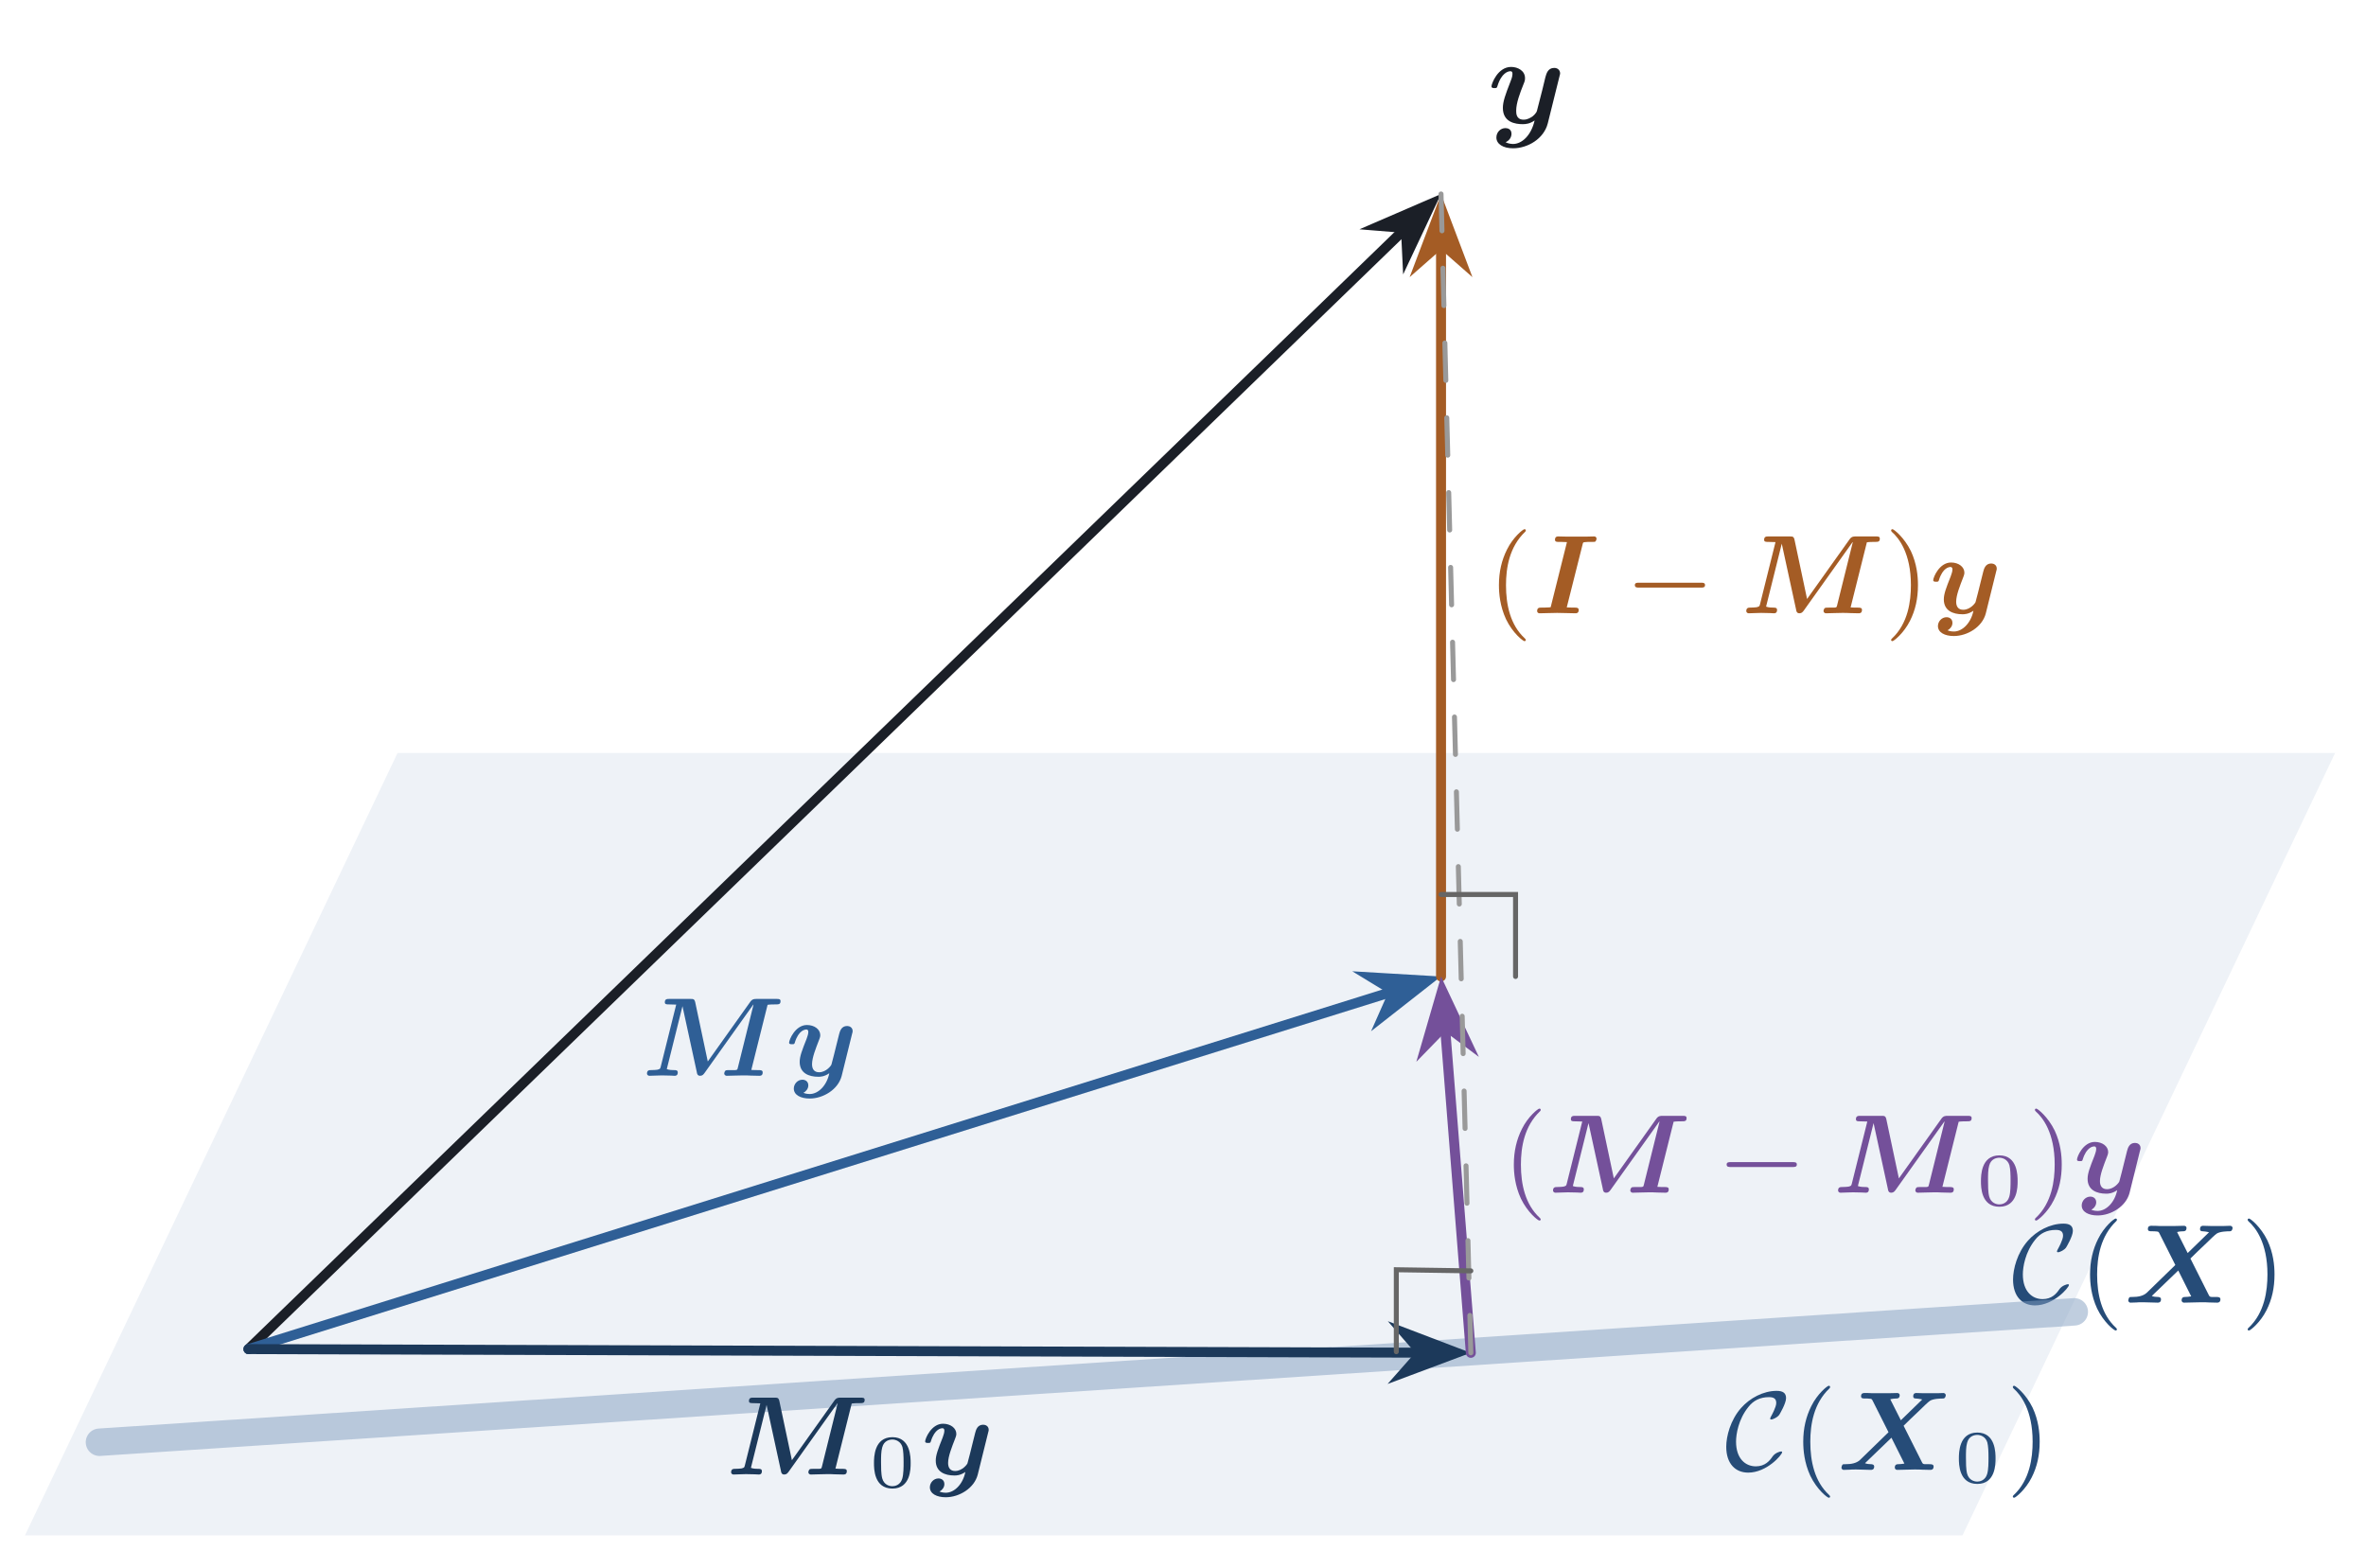
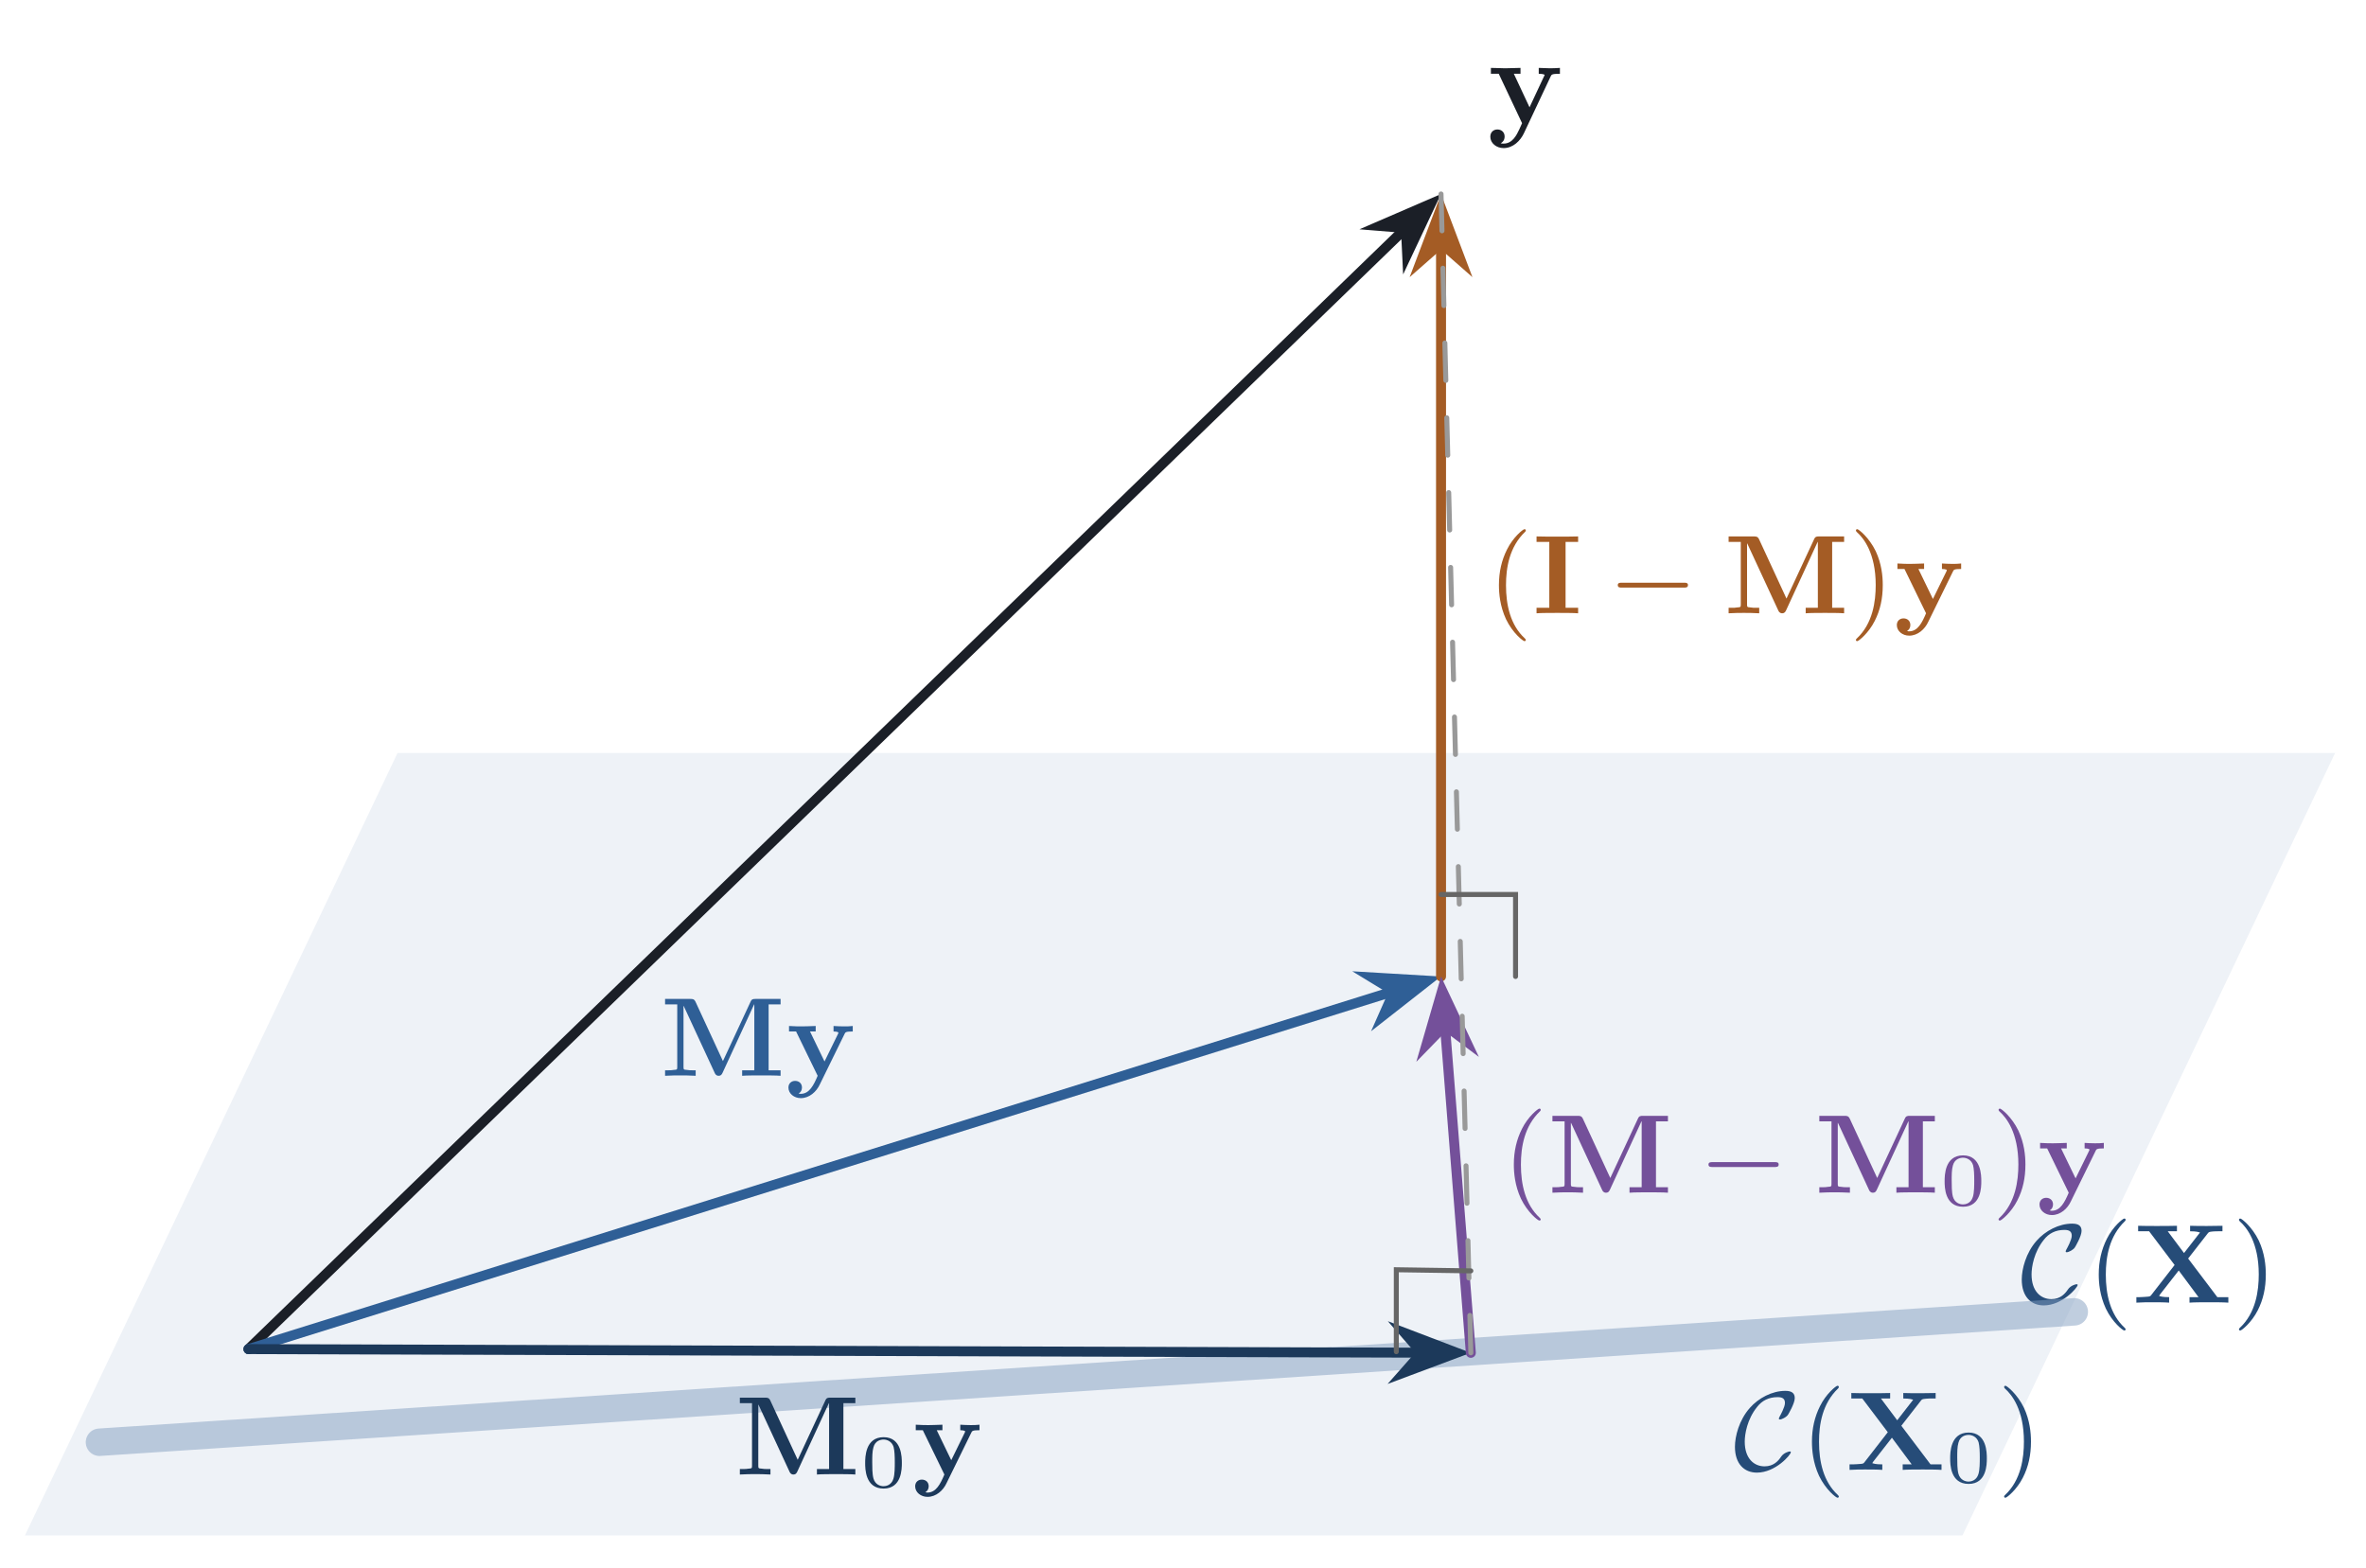
<svg xmlns="http://www.w3.org/2000/svg" xmlns:xlink="http://www.w3.org/1999/xlink" width="282.781" height="187.326" viewBox="0 0 188.521 124.884">
  <defs>
    <g>
      <g id="glyph-0-0">
        <path d="M 4.578 -1.406 C 4.578 -1.453 4.547 -1.469 4.5 -1.469 C 4.406 -1.469 4.016 -1.359 3.812 -1.062 C 3.594 -0.734 3.219 -0.281 2.484 -0.281 C 1.656 -0.281 0.906 -0.891 0.906 -2.25 C 0.906 -2.844 1.094 -4.031 1.891 -5.016 C 2.281 -5.516 2.812 -5.797 3.531 -5.797 C 3.953 -5.797 4.109 -5.641 4.109 -5.328 C 4.109 -5 3.734 -4.328 3.688 -4.25 C 3.625 -4.125 3.625 -4.109 3.625 -4.078 C 3.625 -4.031 3.672 -4.016 3.703 -4.016 C 3.859 -4.016 4.234 -4.203 4.359 -4.406 C 4.391 -4.453 4.891 -5.297 4.891 -5.719 C 4.891 -6.125 4.641 -6.297 4.141 -6.297 C 3.078 -6.297 2 -5.719 1.312 -4.938 C 0.453 -3.969 0.125 -2.672 0.125 -1.844 C 0.125 -0.484 0.859 0.219 1.875 0.219 C 3.359 0.219 4.578 -1.203 4.578 -1.406 Z M 4.578 -1.406 " />
      </g>
      <g id="glyph-0-1">
        <path d="M 6.031 -2.047 C 6.188 -2.047 6.359 -2.047 6.359 -2.25 C 6.359 -2.438 6.188 -2.438 6.031 -2.438 L 1.094 -2.438 C 0.953 -2.438 0.766 -2.438 0.766 -2.25 C 0.766 -2.047 0.938 -2.047 1.094 -2.047 Z M 6.031 -2.047 " />
      </g>
      <g id="glyph-1-0">
        <path d="M 3.047 2.125 C 3.047 2.078 3.016 2.062 2.969 2 C 1.812 0.938 1.469 -0.672 1.469 -2.234 C 1.469 -3.625 1.734 -5.297 3 -6.5 C 3.031 -6.531 3.047 -6.562 3.047 -6.609 C 3.047 -6.672 3 -6.703 2.938 -6.703 C 2.828 -6.703 2.031 -6.062 1.547 -5.078 C 1.125 -4.234 0.906 -3.312 0.906 -2.25 C 0.906 -1.594 0.984 -0.578 1.469 0.469 C 2 1.578 2.828 2.219 2.938 2.219 C 3 2.219 3.047 2.188 3.047 2.125 Z M 3.047 2.125 " />
      </g>
      <g id="glyph-1-1">
        <path d="M 2.656 -2.25 C 2.656 -2.969 2.562 -3.953 2.094 -4.953 C 1.562 -6.047 0.734 -6.703 0.625 -6.703 C 0.531 -6.703 0.516 -6.625 0.516 -6.609 C 0.516 -6.562 0.531 -6.531 0.594 -6.469 C 1.125 -6 2.094 -4.797 2.094 -2.25 C 2.094 -0.969 1.875 0.812 0.578 2.016 C 0.547 2.047 0.516 2.078 0.516 2.125 C 0.516 2.156 0.531 2.219 0.625 2.219 C 0.734 2.219 1.531 1.578 2.016 0.609 C 2.453 -0.25 2.656 -1.172 2.656 -2.25 Z M 2.656 -2.25 " />
      </g>
      <g id="glyph-2-0">
-         <path d="M 5.328 -3.516 C 5.453 -3.641 6.312 -4.484 6.625 -4.766 C 6.875 -5.016 7.281 -5.406 7.422 -5.5 C 7.672 -5.672 8.266 -5.688 8.484 -5.688 C 8.656 -5.688 8.688 -5.922 8.688 -5.953 C 8.688 -6.031 8.609 -6.125 8.5 -6.125 C 8.422 -6.125 8.094 -6.109 8.016 -6.109 C 7.906 -6.109 7.672 -6.109 7.5 -6.109 C 7.312 -6.109 7.109 -6.109 6.922 -6.109 C 6.734 -6.109 6.531 -6.125 6.344 -6.125 C 6.281 -6.125 6.094 -6.125 6.094 -5.859 C 6.094 -5.688 6.25 -5.688 6.297 -5.688 C 6.594 -5.672 6.797 -5.609 6.812 -5.609 L 5.109 -3.953 L 4.266 -5.625 C 4.422 -5.672 4.641 -5.688 4.75 -5.688 C 4.828 -5.688 5.016 -5.688 5.016 -5.953 C 5.016 -6.031 4.969 -6.125 4.812 -6.125 C 4.594 -6.125 4.359 -6.109 4.125 -6.109 C 3.906 -6.109 3.688 -6.109 3.453 -6.109 C 3.25 -6.109 2.953 -6.109 2.844 -6.109 C 2.719 -6.125 2.312 -6.125 2.203 -6.125 C 2.141 -6.125 1.938 -6.125 1.938 -5.875 C 1.938 -5.688 2.078 -5.688 2.281 -5.688 C 2.391 -5.688 2.516 -5.688 2.625 -5.672 C 2.766 -5.656 2.781 -5.656 2.844 -5.547 L 4.125 -3 L 1.859 -0.797 C 1.562 -0.516 1.125 -0.453 0.703 -0.453 C 0.516 -0.453 0.5 -0.453 0.453 -0.406 C 0.406 -0.344 0.375 -0.203 0.375 -0.172 C 0.375 -0.125 0.422 0 0.562 0 C 0.688 0 0.906 -0.016 1.047 -0.016 C 1.188 -0.031 1.203 -0.031 1.562 -0.031 C 1.75 -0.031 1.953 -0.016 2.141 -0.016 C 2.328 -0.016 2.531 0 2.719 0 C 2.781 0 2.984 0 2.984 -0.266 C 2.984 -0.438 2.797 -0.453 2.734 -0.453 C 2.578 -0.453 2.406 -0.469 2.25 -0.531 L 4.359 -2.562 L 5.391 -0.5 C 5.219 -0.469 5 -0.453 4.906 -0.453 C 4.812 -0.453 4.625 -0.453 4.625 -0.172 C 4.625 -0.172 4.641 0 4.828 0 C 5.047 0 5.297 -0.016 5.516 -0.016 C 5.734 -0.016 5.969 -0.031 6.188 -0.031 C 6.391 -0.031 6.688 -0.031 6.797 -0.016 C 6.922 -0.016 7.344 0 7.453 0 C 7.516 0 7.719 0 7.719 -0.266 C 7.719 -0.453 7.531 -0.453 7.359 -0.453 C 7.25 -0.453 7.125 -0.453 7.016 -0.453 C 6.875 -0.469 6.859 -0.484 6.797 -0.594 Z M 5.328 -3.516 " />
+         <path d="M 4.453 -3.516 L 6 -5.5 C 6.094 -5.625 6.109 -5.641 6.422 -5.672 C 6.641 -5.688 6.688 -5.688 6.938 -5.688 L 7.188 -5.688 L 7.188 -6.125 C 6.484 -6.109 6.422 -6.109 5.969 -6.109 C 5.609 -6.109 4.938 -6.109 4.609 -6.125 L 4.609 -5.688 C 4.75 -5.688 5.109 -5.688 5.391 -5.594 C 5.375 -5.562 5.375 -5.547 5.328 -5.5 L 4.125 -3.953 L 2.828 -5.688 L 3.562 -5.688 L 3.562 -6.125 C 3.25 -6.109 2.312 -6.109 1.953 -6.109 C 1.578 -6.109 0.797 -6.109 0.469 -6.125 L 0.469 -5.688 L 1.344 -5.688 L 3.375 -3 L 1.516 -0.609 C 1.438 -0.484 1.344 -0.484 1.125 -0.469 C 1.094 -0.469 0.781 -0.438 0.594 -0.438 L 0.328 -0.438 L 0.328 0 C 0.984 -0.031 1.047 -0.031 1.562 -0.031 C 1.938 -0.031 2.594 -0.031 2.938 0 L 2.938 -0.438 C 2.781 -0.438 2.422 -0.438 2.141 -0.531 C 2.141 -0.547 2.188 -0.609 2.203 -0.641 L 3.703 -2.562 L 5.281 -0.438 L 4.562 -0.438 L 4.562 0 C 4.875 -0.031 5.797 -0.031 6.172 -0.031 C 6.531 -0.031 7.312 -0.031 7.656 0 L 7.656 -0.438 L 6.781 -0.438 Z M 4.453 -3.516 " />
      </g>
      <g id="glyph-2-1">
-         <path d="M 10.062 -5.656 C 10.25 -5.688 10.547 -5.688 10.656 -5.688 C 10.953 -5.688 11.094 -5.688 11.094 -5.953 C 11.094 -6.125 10.938 -6.125 10.781 -6.125 L 9.188 -6.125 C 9.016 -6.125 8.859 -6.125 8.703 -5.922 L 5.297 -1.141 L 4.297 -5.859 C 4.234 -6.125 4.141 -6.125 3.906 -6.125 L 2.219 -6.125 C 2.062 -6.125 1.875 -6.125 1.875 -5.859 C 1.875 -5.688 2.016 -5.688 2.219 -5.688 C 2.344 -5.688 2.672 -5.672 2.781 -5.672 L 1.547 -0.719 C 1.5 -0.547 1.5 -0.547 1.281 -0.484 C 1.156 -0.469 0.984 -0.453 0.781 -0.453 C 0.641 -0.453 0.453 -0.453 0.453 -0.172 C 0.453 -0.094 0.531 0 0.641 0 C 0.781 0 0.969 -0.016 1.125 -0.016 C 1.438 -0.031 1.453 -0.031 1.641 -0.031 C 2.188 -0.031 2.656 0 2.656 0 C 2.719 0 2.906 0 2.906 -0.266 C 2.906 -0.453 2.75 -0.453 2.594 -0.453 C 2.516 -0.453 2.219 -0.453 2.031 -0.531 L 3.281 -5.547 L 4.422 -0.297 C 4.438 -0.156 4.484 0 4.688 0 C 4.875 0 4.953 -0.109 5.047 -0.234 L 8.922 -5.672 L 8.938 -5.656 L 7.688 -0.625 C 7.656 -0.484 7.641 -0.469 7.484 -0.453 C 7.328 -0.453 7.203 -0.453 7.062 -0.453 C 6.938 -0.453 6.781 -0.453 6.719 -0.422 C 6.656 -0.375 6.609 -0.266 6.609 -0.172 C 6.609 -0.125 6.656 0 6.812 0 C 7.016 0 7.234 -0.016 7.422 -0.016 C 7.656 -0.016 7.859 -0.031 8.094 -0.031 C 8.297 -0.031 8.547 -0.031 8.719 -0.016 C 8.891 -0.016 9.25 0 9.406 0 C 9.484 0 9.672 0 9.672 -0.266 C 9.672 -0.438 9.547 -0.453 9.312 -0.453 C 9.094 -0.453 9 -0.453 8.766 -0.469 Z M 10.062 -5.656 " />
+         <path d="M 5.016 -1.172 L 2.828 -5.906 C 2.719 -6.125 2.594 -6.125 2.406 -6.125 L 0.406 -6.125 L 0.406 -5.688 L 1.375 -5.688 L 1.375 -0.703 C 1.375 -0.5 1.359 -0.484 1.109 -0.469 C 0.891 -0.438 0.875 -0.438 0.641 -0.438 L 0.406 -0.438 L 0.406 0 C 0.984 -0.031 1.234 -0.031 1.625 -0.031 C 2.016 -0.031 2.25 -0.031 2.844 0 L 2.844 -0.438 L 2.609 -0.438 C 2.375 -0.438 2.344 -0.438 2.141 -0.469 C 1.891 -0.484 1.875 -0.5 1.875 -0.703 L 1.875 -5.562 L 1.891 -5.562 L 4.359 -0.234 C 4.391 -0.156 4.469 0 4.672 0 C 4.875 0 4.938 -0.141 4.984 -0.234 L 7.5 -5.688 L 7.516 -5.688 L 7.516 -0.438 L 6.547 -0.438 L 6.547 0 C 6.859 -0.031 7.719 -0.031 8.078 -0.031 C 8.438 -0.031 9.297 -0.031 9.609 0 L 9.609 -0.438 L 8.656 -0.438 L 8.656 -5.688 L 9.609 -5.688 L 9.609 -6.125 L 7.625 -6.125 C 7.438 -6.125 7.312 -6.125 7.219 -5.906 Z M 5.016 -1.172 " />
      </g>
      <g id="glyph-2-2">
-         <path d="M 5.312 -3.328 C 5.359 -3.484 5.359 -3.516 5.359 -3.562 C 5.359 -3.859 5.109 -3.969 4.922 -3.969 C 4.453 -3.969 4.344 -3.547 4.281 -3.312 L 4.047 -2.375 C 3.922 -1.891 3.812 -1.391 3.672 -0.906 C 3.672 -0.844 3.266 -0.281 2.688 -0.281 C 2.312 -0.281 2.125 -0.516 2.125 -0.922 C 2.125 -1.453 2.438 -2.219 2.672 -2.828 C 2.719 -2.953 2.781 -3.094 2.781 -3.234 C 2.781 -3.703 2.312 -4.047 1.719 -4.047 C 0.781 -4.047 0.297 -2.859 0.297 -2.641 C 0.297 -2.516 0.422 -2.516 0.531 -2.516 C 0.672 -2.516 0.719 -2.516 0.75 -2.641 C 1.062 -3.656 1.578 -3.688 1.672 -3.688 C 1.719 -3.688 1.828 -3.688 1.828 -3.484 C 1.828 -3.281 1.719 -3.062 1.688 -2.938 C 1.328 -2.031 1.141 -1.547 1.141 -1.109 C 1.141 -0.203 1.875 0.078 2.625 0.078 C 2.766 0.078 3.094 0.078 3.5 -0.203 C 3.312 0.75 2.641 1.453 1.938 1.453 C 1.906 1.453 1.656 1.453 1.438 1.359 C 1.641 1.25 1.828 1.031 1.828 0.766 C 1.828 0.438 1.578 0.312 1.359 0.312 C 0.969 0.312 0.672 0.656 0.672 1.016 C 0.672 1.531 1.219 1.812 1.938 1.812 C 3.016 1.812 4.203 1.094 4.484 0.016 Z M 5.312 -3.328 " />
+         <path d="M 4.672 -3.328 C 4.734 -3.469 4.766 -3.531 5.328 -3.531 L 5.328 -3.969 C 5.078 -3.938 4.859 -3.938 4.609 -3.938 C 4.328 -3.938 4.062 -3.953 3.797 -3.969 L 3.797 -3.531 C 3.812 -3.531 4.188 -3.531 4.188 -3.422 C 4.188 -3.422 4.188 -3.406 4.141 -3.312 L 3.078 -1.141 L 1.922 -3.531 L 2.375 -3.531 L 2.375 -3.969 C 1.891 -3.953 1.562 -3.938 1.281 -3.938 C 0.953 -3.938 0.781 -3.938 0.25 -3.969 L 0.25 -3.531 L 0.812 -3.531 L 2.531 0 C 2.219 0.734 1.875 1.438 1.188 1.438 C 1.141 1.438 1.078 1.438 1.016 1.406 C 1.172 1.328 1.281 1.156 1.281 0.938 C 1.281 0.594 1.031 0.406 0.734 0.406 C 0.453 0.406 0.203 0.594 0.203 0.938 C 0.203 1.422 0.656 1.781 1.188 1.781 C 1.875 1.781 2.438 1.266 2.703 0.688 Z M 4.672 -3.328 " />
      </g>
      <g id="glyph-2-3">
-         <path d="M 4 -5.5 C 4.031 -5.656 4.047 -5.656 4.203 -5.672 C 4.312 -5.688 4.484 -5.688 4.578 -5.688 L 4.766 -5.688 C 4.938 -5.688 4.984 -5.688 5.031 -5.734 C 5.078 -5.797 5.109 -5.875 5.109 -5.953 C 5.109 -5.969 5.094 -6.125 4.906 -6.125 C 4.688 -6.125 4.453 -6.109 4.234 -6.109 C 3.984 -6.109 3.75 -6.109 3.5 -6.109 C 3.25 -6.109 3 -6.109 2.766 -6.109 C 2.531 -6.109 2.281 -6.125 2.062 -6.125 C 1.984 -6.125 1.797 -6.125 1.797 -5.859 C 1.797 -5.688 1.953 -5.688 2.109 -5.688 L 2.297 -5.688 C 2.406 -5.688 2.656 -5.672 2.75 -5.672 L 1.453 -0.484 C 1.438 -0.484 1.266 -0.453 0.906 -0.453 L 0.719 -0.453 C 0.547 -0.453 0.375 -0.453 0.375 -0.172 C 0.375 -0.125 0.406 0 0.578 0 C 0.797 0 1.031 -0.016 1.266 -0.016 C 1.5 -0.016 1.734 -0.031 1.969 -0.031 C 2.219 -0.031 2.469 -0.016 2.719 -0.016 C 2.953 -0.016 3.188 0 3.422 0 C 3.5 0 3.688 0 3.688 -0.266 C 3.688 -0.453 3.5 -0.453 3.375 -0.453 L 3.188 -0.453 C 3.109 -0.453 2.781 -0.469 2.734 -0.469 Z M 4 -5.5 " />
+         <path d="M 2.641 -5.688 L 3.641 -5.688 L 3.641 -6.125 C 3.328 -6.109 2.375 -6.109 2 -6.109 C 1.625 -6.109 0.641 -6.109 0.328 -6.125 L 0.328 -5.688 L 1.344 -5.688 L 1.344 -0.438 L 0.328 -0.438 L 0.328 0 C 0.641 -0.031 1.609 -0.031 1.984 -0.031 C 2.359 -0.031 3.328 -0.031 3.641 0 L 3.641 -0.438 L 2.641 -0.438 Z M 2.641 -5.688 " />
      </g>
      <g id="glyph-3-0">
        <path d="M 3.281 -1.906 C 3.281 -2.344 3.281 -3.969 1.828 -3.969 C 0.359 -3.969 0.359 -2.344 0.359 -1.906 C 0.359 -1.469 0.359 0.125 1.828 0.125 C 3.281 0.125 3.281 -1.469 3.281 -1.906 Z M 1.828 -0.062 C 1.562 -0.062 1.156 -0.188 1.016 -0.688 C 0.922 -1.031 0.922 -1.609 0.922 -1.984 C 0.922 -2.375 0.922 -2.844 1.016 -3.156 C 1.156 -3.703 1.609 -3.781 1.828 -3.781 C 2.094 -3.781 2.484 -3.641 2.625 -3.188 C 2.703 -2.875 2.719 -2.438 2.719 -1.984 C 2.719 -1.594 2.719 -1 2.609 -0.656 C 2.453 -0.141 2.016 -0.062 1.828 -0.062 Z M 1.828 -0.062 " />
      </g>
      <g id="glyph-4-0">
-         <path d="M 5.734 -3.75 C 5.781 -3.922 5.781 -3.938 5.781 -3.969 C 5.781 -4.188 5.625 -4.406 5.312 -4.406 C 4.797 -4.406 4.688 -3.938 4.609 -3.672 L 4.359 -2.641 C 4.234 -2.172 4.047 -1.406 3.938 -1 C 3.891 -0.781 3.578 -0.531 3.547 -0.516 C 3.438 -0.453 3.203 -0.281 2.875 -0.281 C 2.281 -0.281 2.281 -0.781 2.281 -1 C 2.281 -1.609 2.578 -2.391 2.859 -3.094 C 2.969 -3.359 2.984 -3.422 2.984 -3.594 C 2.984 -4.172 2.422 -4.484 1.875 -4.484 C 0.812 -4.484 0.312 -3.141 0.312 -2.938 C 0.312 -2.797 0.469 -2.797 0.562 -2.797 C 0.672 -2.797 0.75 -2.797 0.781 -2.938 C 1.109 -4.031 1.656 -4.141 1.812 -4.141 C 1.875 -4.141 1.984 -4.141 1.984 -3.922 C 1.984 -3.703 1.875 -3.438 1.812 -3.281 C 1.422 -2.281 1.219 -1.719 1.219 -1.219 C 1.219 -0.078 2.203 0.078 2.797 0.078 C 3.047 0.078 3.375 0.047 3.75 -0.219 C 3.469 1 2.719 1.656 2.031 1.656 C 1.906 1.656 1.625 1.625 1.438 1.516 C 1.75 1.375 1.906 1.109 1.906 0.844 C 1.906 0.484 1.625 0.391 1.422 0.391 C 1.047 0.391 0.703 0.703 0.703 1.141 C 0.703 1.656 1.234 2 2.031 2 C 3.188 2 4.484 1.25 4.797 0.016 Z M 5.734 -3.75 " />
+         <path d="M 5.031 -3.734 C 5.094 -3.875 5.125 -3.938 5.766 -3.938 L 5.766 -4.406 C 5.531 -4.391 5.234 -4.375 4.984 -4.375 C 4.734 -4.375 4.281 -4.406 4.078 -4.406 L 4.078 -3.938 C 4.094 -3.938 4.547 -3.938 4.547 -3.828 C 4.547 -3.812 4.5 -3.719 4.484 -3.703 L 3.344 -1.266 L 2.094 -3.938 L 2.625 -3.938 L 2.625 -4.406 C 2.297 -4.391 1.406 -4.375 1.391 -4.375 C 1.109 -4.375 0.672 -4.406 0.266 -4.406 L 0.266 -3.938 L 0.891 -3.938 L 2.75 0 L 2.531 0.484 C 2.312 0.953 1.984 1.625 1.281 1.625 C 1.141 1.625 1.125 1.625 1.047 1.594 C 1.141 1.547 1.359 1.406 1.359 1.062 C 1.359 0.734 1.125 0.5 0.781 0.5 C 0.5 0.5 0.219 0.688 0.219 1.078 C 0.219 1.578 0.688 1.984 1.281 1.984 C 2.047 1.984 2.625 1.375 2.891 0.812 Z M 5.031 -3.734 " />
      </g>
    </g>
    <clipPath id="clip-0">
      <path clip-rule="nonzero" d="M 0 73 L 188.043 73 L 188.043 124.668 L 0 124.668 Z M 0 73 " />
    </clipPath>
  </defs>
  <path fill-rule="nonzero" fill="rgb(93.474%, 94.98%, 96.706%)" fill-opacity="1" d="M 1.988 122.352 L 156.371 122.352 L 186.059 60.004 L 31.676 60.004 Z M 1.988 122.352 " />
  <g fill="rgb(14.745%, 29.805%, 47.06%)" fill-opacity="1">
-     <use xlink:href="#glyph-0-0" x="160.273" y="103.806" />
+     <use xlink:href="#glyph-0-0" x="160.967" y="103.806" />
  </g>
  <g fill="rgb(14.745%, 29.805%, 47.06%)" fill-opacity="1">
-     <use xlink:href="#glyph-1-0" x="165.628" y="103.806" />
+     <use xlink:href="#glyph-1-0" x="166.321" y="103.806" />
  </g>
  <g fill="rgb(14.745%, 29.805%, 47.06%)" fill-opacity="1">
-     <use xlink:href="#glyph-2-0" x="169.203" y="103.806" />
+     <use xlink:href="#glyph-2-0" x="169.896" y="103.806" />
  </g>
  <g fill="rgb(14.745%, 29.805%, 47.06%)" fill-opacity="1">
-     <use xlink:href="#glyph-1-1" x="178.575" y="103.806" />
+     <use xlink:href="#glyph-1-1" x="177.882" y="103.806" />
  </g>
  <g clip-path="url(#clip-0)">
    <path fill="none" stroke-width="2.192" stroke-linecap="round" stroke-linejoin="miter" stroke="rgb(51.059%, 62.354%, 75.293%)" stroke-opacity="0.5" stroke-miterlimit="10" d="M -11.905 -7.441 L 145.846 2.976 " transform="matrix(0.997466, 0, 0, -0.997466, 19.80069, 107.5075)" />
  </g>
  <g fill="rgb(14.745%, 29.805%, 47.06%)" fill-opacity="1">
-     <use xlink:href="#glyph-0-0" x="137.421" y="117.132" />
+     <use xlink:href="#glyph-0-0" x="138.114" y="117.132" />
  </g>
  <g fill="rgb(14.745%, 29.805%, 47.06%)" fill-opacity="1">
-     <use xlink:href="#glyph-1-0" x="142.775" y="117.132" />
+     <use xlink:href="#glyph-1-0" x="143.469" y="117.132" />
  </g>
  <g fill="rgb(14.745%, 29.805%, 47.06%)" fill-opacity="1">
-     <use xlink:href="#glyph-2-0" x="146.35" y="117.132" />
+     <use xlink:href="#glyph-2-0" x="147.043" y="117.132" />
  </g>
  <g fill="rgb(14.745%, 29.805%, 47.06%)" fill-opacity="1">
-     <use xlink:href="#glyph-3-0" x="155.723" y="118.127" />
+     <use xlink:href="#glyph-3-0" x="155.029" y="118.127" />
  </g>
  <g fill="rgb(14.745%, 29.805%, 47.06%)" fill-opacity="1">
-     <use xlink:href="#glyph-1-1" x="159.864" y="117.132" />
+     <use xlink:href="#glyph-1-1" x="159.17" y="117.132" />
  </g>
  <path fill="none" stroke-width="0.797" stroke-linecap="round" stroke-linejoin="miter" stroke="rgb(10.587%, 12.157%, 15.294%)" stroke-opacity="1" stroke-miterlimit="10" d="M 0 -0 L 92.308 89.426 " transform="matrix(0.997466, 0, 0, -0.997466, 19.80069, 107.5075)" />
  <path fill-rule="nonzero" fill="rgb(10.587%, 12.157%, 15.294%)" fill-opacity="1" stroke-width="0.797" stroke-linecap="round" stroke-linejoin="miter" stroke="rgb(10.587%, 12.157%, 15.294%)" stroke-opacity="1" stroke-miterlimit="10" d="M 5.44 -0.001 L 1.286 1.569 L 2.665 -0.001 L 1.286 -1.571 Z M 5.44 -0.001 " transform="matrix(0.7164, -0.694007, -0.694007, -0.7164, 110.1093, 20.02079)" />
  <g fill="rgb(10.587%, 12.157%, 15.294%)" fill-opacity="1">
    <use xlink:href="#glyph-4-0" x="118.528" y="9.817" />
  </g>
  <path fill="none" stroke-width="0.797" stroke-linecap="round" stroke-linejoin="miter" stroke="rgb(18.43%, 37.256%, 58.823%)" stroke-opacity="1" stroke-miterlimit="10" d="M 0 -0 L 91.337 28.545 " transform="matrix(0.997466, 0, 0, -0.997466, 19.80069, 107.5075)" />
  <path fill-rule="nonzero" fill="rgb(18.43%, 37.256%, 58.823%)" fill-opacity="1" stroke-width="0.797" stroke-linecap="round" stroke-linejoin="miter" stroke="rgb(18.43%, 37.256%, 58.823%)" stroke-opacity="1" stroke-miterlimit="10" d="M 5.439 -0 L 1.286 1.572 L 2.666 0.001 L 1.288 -1.571 Z M 5.439 -0 " transform="matrix(0.952001, -0.297494, -0.297494, -0.952001, 108.5601, 79.77012)" />
  <g fill="rgb(18.43%, 37.256%, 58.823%)" fill-opacity="1">
-     <use xlink:href="#glyph-2-1" x="51.098" y="85.728" />
-   </g>
-   <g fill="rgb(18.43%, 37.256%, 58.823%)" fill-opacity="1">
-     <use xlink:href="#glyph-2-2" x="62.578" y="85.728" />
+     <use xlink:href="#glyph-2-1" x="52.587" y="85.728" />
+     <use xlink:href="#glyph-2-2" x="62.619" y="85.728" />
  </g>
  <path fill="none" stroke-width="0.797" stroke-linecap="round" stroke-linejoin="miter" stroke="rgb(11.057%, 22.353%, 35.294%)" stroke-opacity="1" stroke-miterlimit="10" d="M 0 -0 L 93.53 -0.286 " transform="matrix(0.997466, 0, 0, -0.997466, 19.80069, 107.5075)" />
  <path fill-rule="nonzero" fill="rgb(11.057%, 22.353%, 35.294%)" fill-opacity="1" stroke-width="0.797" stroke-linecap="round" stroke-linejoin="miter" stroke="rgb(11.057%, 22.353%, 35.294%)" stroke-opacity="1" stroke-miterlimit="10" d="M 5.44 0 L 1.287 1.57 L 2.663 -0.001 L 1.285 -1.571 Z M 5.44 0 " transform="matrix(0.997436, 0.0030323, 0.0030323, -0.997436, 110.6368, 107.7843)" />
  <g fill="rgb(11.057%, 22.353%, 35.294%)" fill-opacity="1">
-     <use xlink:href="#glyph-2-1" x="57.801" y="117.502" />
+     <use xlink:href="#glyph-2-1" x="58.545" y="117.502" />
  </g>
  <g fill="rgb(11.057%, 22.353%, 35.294%)" fill-opacity="1">
-     <use xlink:href="#glyph-3-0" x="69.279" y="118.496" />
+     <use xlink:href="#glyph-3-0" x="68.577" y="118.496" />
  </g>
  <g fill="rgb(11.057%, 22.353%, 35.294%)" fill-opacity="1">
-     <use xlink:href="#glyph-2-2" x="73.419" y="117.502" />
+     <use xlink:href="#glyph-2-2" x="72.717" y="117.502" />
  </g>
  <path fill="none" stroke-width="0.797" stroke-linecap="round" stroke-linejoin="miter" stroke="rgb(64.313%, 36.078%, 14.51%)" stroke-opacity="1" stroke-miterlimit="10" d="M 95.261 29.77 L 95.261 88.172 " transform="matrix(0.997466, 0, 0, -0.997466, 19.80069, 107.5075)" />
  <path fill-rule="nonzero" fill="rgb(64.313%, 36.078%, 14.51%)" fill-opacity="1" stroke-width="0.797" stroke-linecap="round" stroke-linejoin="miter" stroke="rgb(64.313%, 36.078%, 14.51%)" stroke-opacity="1" stroke-miterlimit="10" d="M 5.44 -0 L 1.285 1.57 L 2.664 -0 L 1.285 -1.571 Z M 5.44 -0 " transform="matrix(0, -0.997466, -0.997466, 0, 114.8199, 22.01618)" />
  <g fill="rgb(64.313%, 36.078%, 14.51%)" fill-opacity="1">
    <use xlink:href="#glyph-1-0" x="118.528" y="48.872" />
  </g>
  <g fill="rgb(64.313%, 36.078%, 14.51%)" fill-opacity="1">
    <use xlink:href="#glyph-2-3" x="122.103" y="48.872" />
  </g>
  <g fill="rgb(64.313%, 36.078%, 14.51%)" fill-opacity="1">
-     <use xlink:href="#glyph-0-1" x="129.497" y="48.872" />
+     <use xlink:href="#glyph-0-1" x="128.137" y="48.872" />
  </g>
  <g fill="rgb(64.313%, 36.078%, 14.51%)" fill-opacity="1">
-     <use xlink:href="#glyph-2-1" x="138.689" y="48.872" />
+     <use xlink:href="#glyph-2-1" x="137.329" y="48.872" />
  </g>
  <g fill="rgb(64.313%, 36.078%, 14.51%)" fill-opacity="1">
-     <use xlink:href="#glyph-1-1" x="150.166" y="48.872" />
+     <use xlink:href="#glyph-1-1" x="147.361" y="48.872" />
  </g>
  <g fill="rgb(64.313%, 36.078%, 14.51%)" fill-opacity="1">
-     <use xlink:href="#glyph-2-2" x="153.741" y="48.872" />
+     <use xlink:href="#glyph-2-2" x="150.935" y="48.872" />
  </g>
  <path fill="none" stroke-width="0.797" stroke-linecap="round" stroke-linejoin="miter" stroke="rgb(45.49%, 31.374%, 60.393%)" stroke-opacity="1" stroke-miterlimit="10" d="M 97.642 -0.298 L 95.586 25.67 " transform="matrix(0.997466, 0, 0, -0.997466, 19.80069, 107.5075)" />
  <path fill-rule="nonzero" fill="rgb(45.49%, 31.374%, 60.393%)" fill-opacity="1" stroke-width="0.797" stroke-linecap="round" stroke-linejoin="miter" stroke="rgb(45.49%, 31.374%, 60.393%)" stroke-opacity="1" stroke-miterlimit="10" d="M 5.441 -0.001 L 1.287 1.569 L 2.664 -0.001 L 1.286 -1.569 Z M 5.441 -0.001 " transform="matrix(-0.0787499, -0.994284, -0.994284, 0.0787499, 115.3377, 84.35183)" />
  <g fill="rgb(45.49%, 31.374%, 60.393%)" fill-opacity="1">
    <use xlink:href="#glyph-1-0" x="119.716" y="95.045" />
  </g>
  <g fill="rgb(45.49%, 31.374%, 60.393%)" fill-opacity="1">
    <use xlink:href="#glyph-2-1" x="123.291" y="95.045" />
  </g>
  <g fill="rgb(45.49%, 31.374%, 60.393%)" fill-opacity="1">
-     <use xlink:href="#glyph-0-1" x="136.811" y="95.045" />
+     <use xlink:href="#glyph-0-1" x="135.364" y="95.045" />
  </g>
  <g fill="rgb(45.49%, 31.374%, 60.393%)" fill-opacity="1">
-     <use xlink:href="#glyph-2-1" x="146.004" y="95.045" />
+     <use xlink:href="#glyph-2-1" x="144.557" y="95.045" />
  </g>
  <g fill="rgb(45.49%, 31.374%, 60.393%)" fill-opacity="1">
-     <use xlink:href="#glyph-3-0" x="157.482" y="96.039" />
+     <use xlink:href="#glyph-3-0" x="154.587" y="96.039" />
  </g>
  <g fill="rgb(45.49%, 31.374%, 60.393%)" fill-opacity="1">
-     <use xlink:href="#glyph-1-1" x="161.622" y="95.045" />
+     <use xlink:href="#glyph-1-1" x="158.728" y="95.045" />
  </g>
  <g fill="rgb(45.49%, 31.374%, 60.393%)" fill-opacity="1">
-     <use xlink:href="#glyph-2-2" x="165.197" y="95.045" />
+     <use xlink:href="#glyph-2-2" x="162.303" y="95.045" />
  </g>
  <path fill="none" stroke-width="0.399" stroke-linecap="round" stroke-linejoin="miter" stroke="rgb(59.999%, 59.999%, 59.999%)" stroke-opacity="1" stroke-dasharray="2.989 2.989" stroke-miterlimit="10" d="M 97.642 -0.298 L 95.261 92.284 " transform="matrix(0.997466, 0, 0, -0.997466, 19.80069, 107.5075)" />
  <path fill="none" stroke-width="0.399" stroke-linecap="round" stroke-linejoin="miter" stroke="rgb(39.999%, 39.999%, 39.999%)" stroke-opacity="1" stroke-miterlimit="10" d="M 95.261 36.318 L 101.214 36.318 L 101.214 29.77 " transform="matrix(0.997466, 0, 0, -0.997466, 19.80069, 107.5075)" />
  <path fill="none" stroke-width="0.399" stroke-linecap="round" stroke-linejoin="miter" stroke="rgb(39.999%, 39.999%, 39.999%)" stroke-opacity="1" stroke-miterlimit="10" d="M 97.642 6.25 L 91.689 6.34 L 91.689 -0.208 " transform="matrix(0.997466, 0, 0, -0.997466, 19.80069, 107.5075)" />
</svg>
